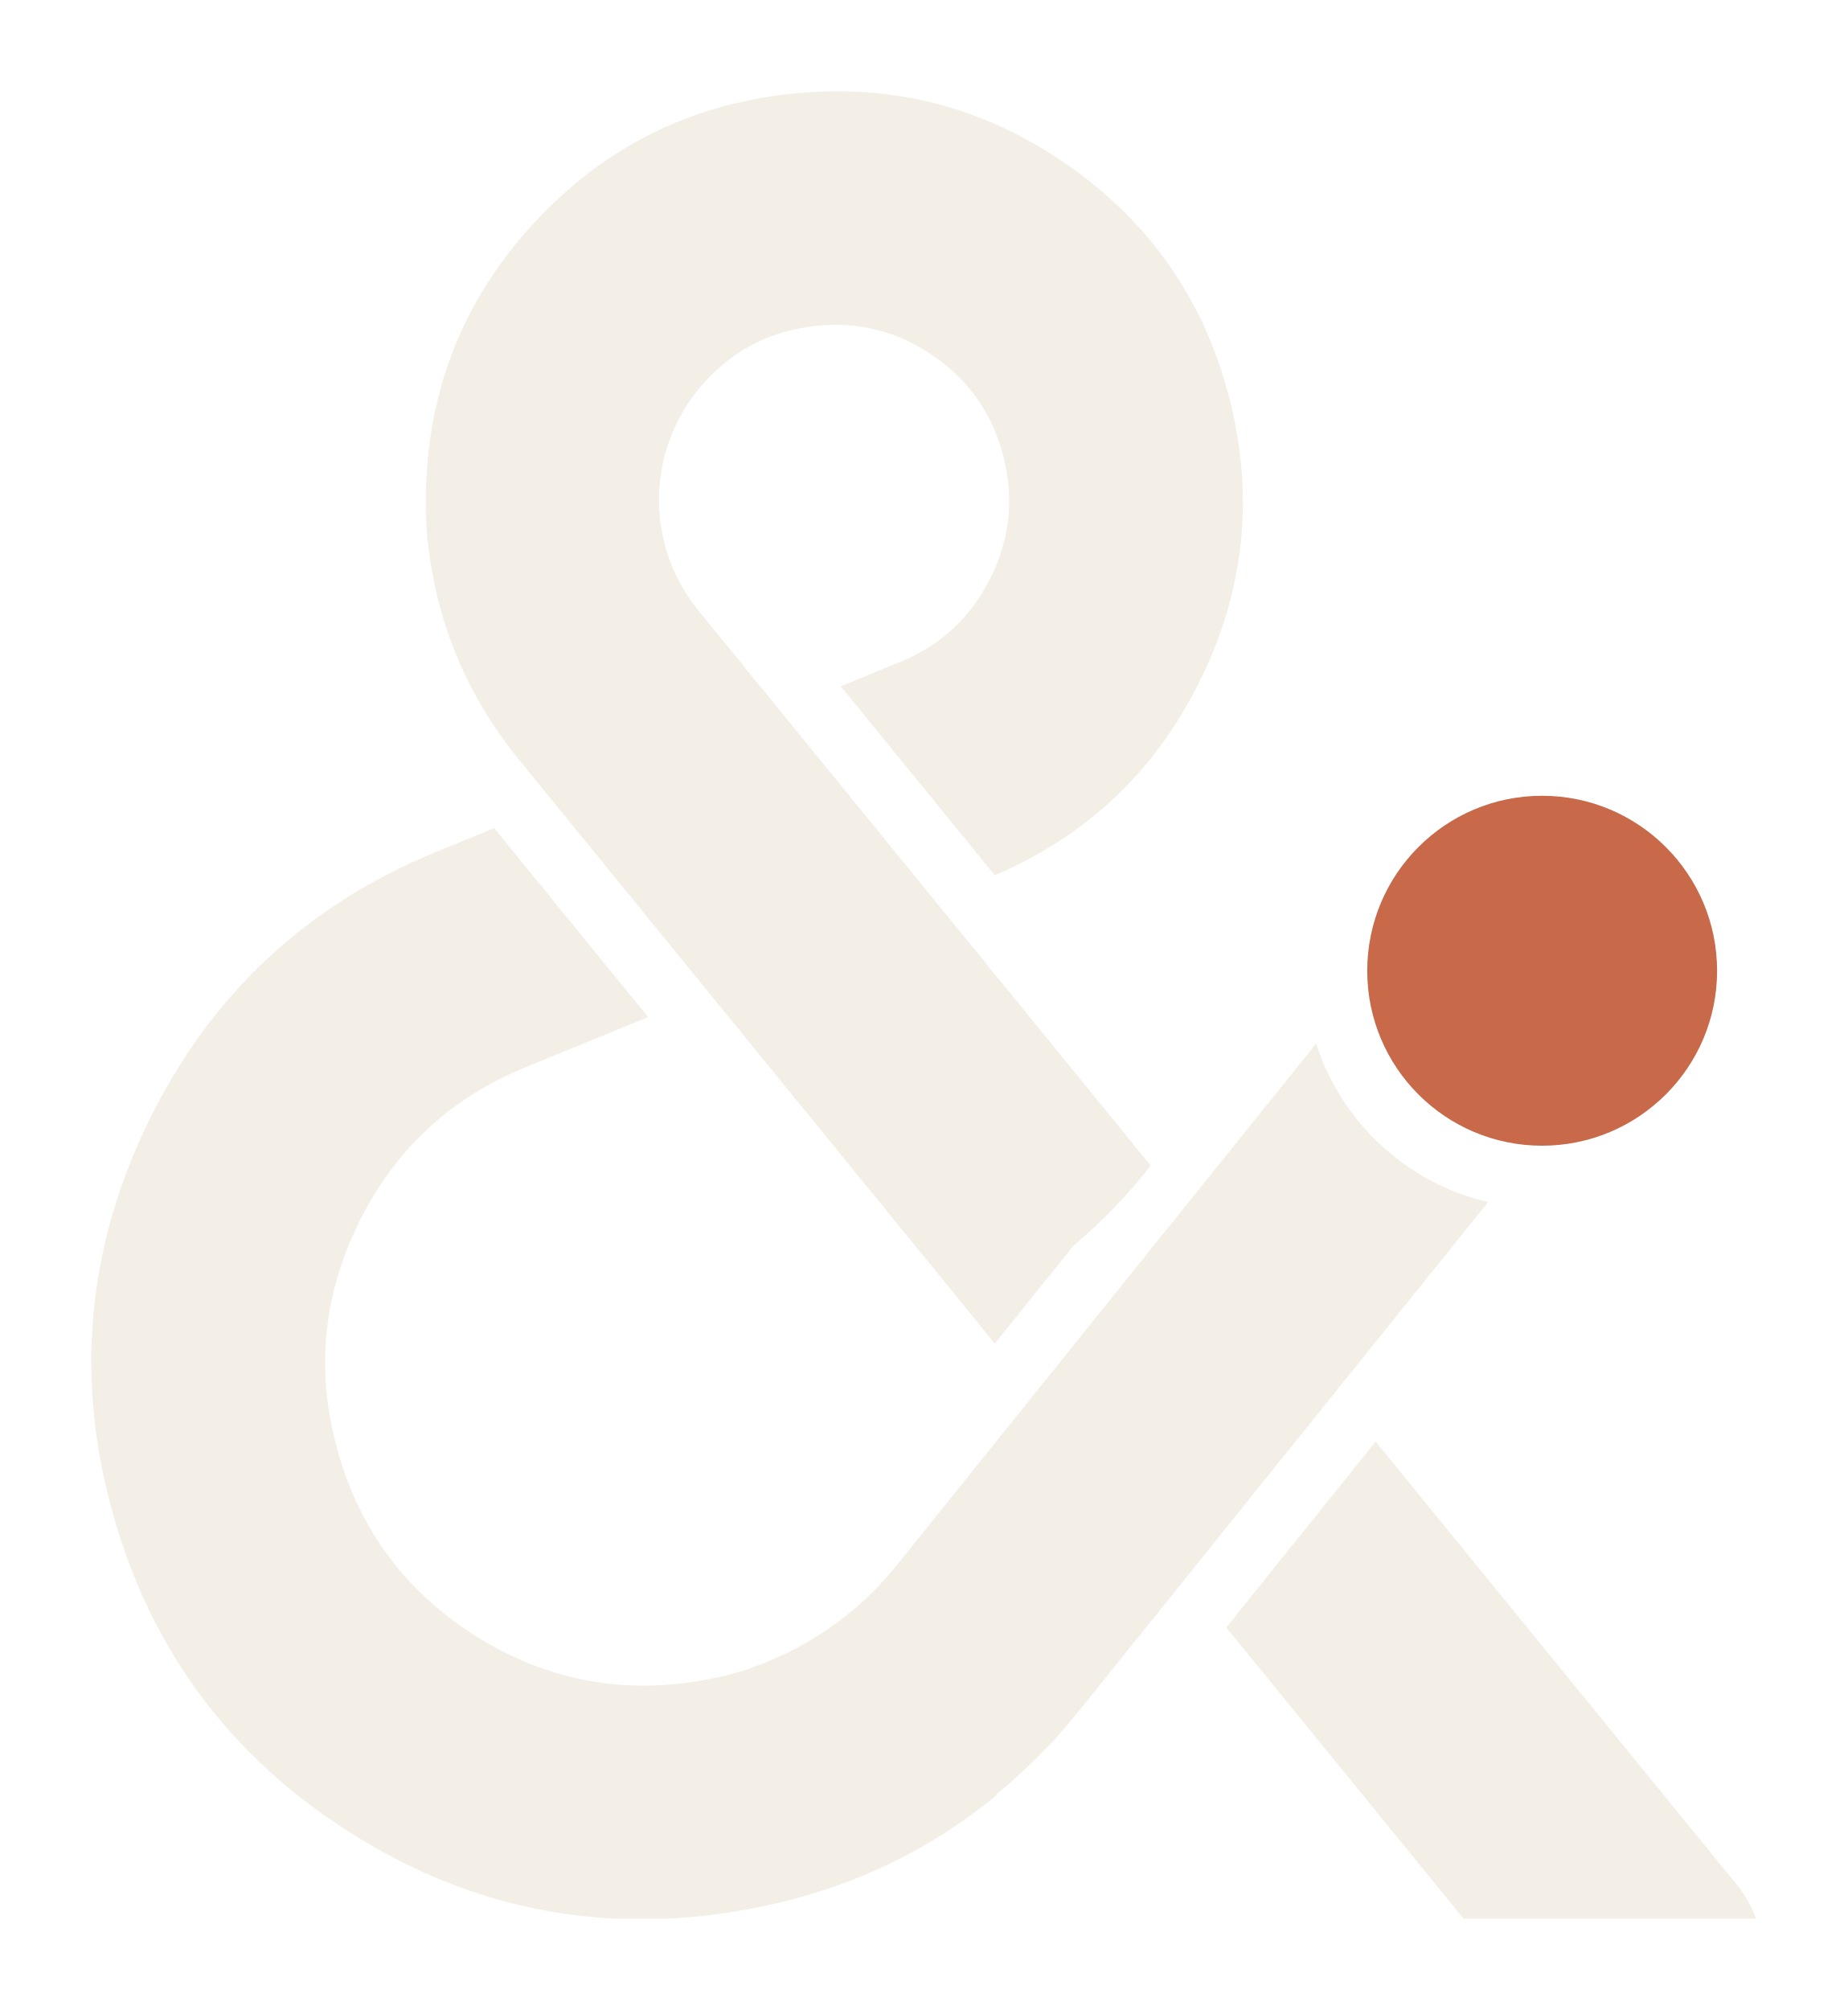
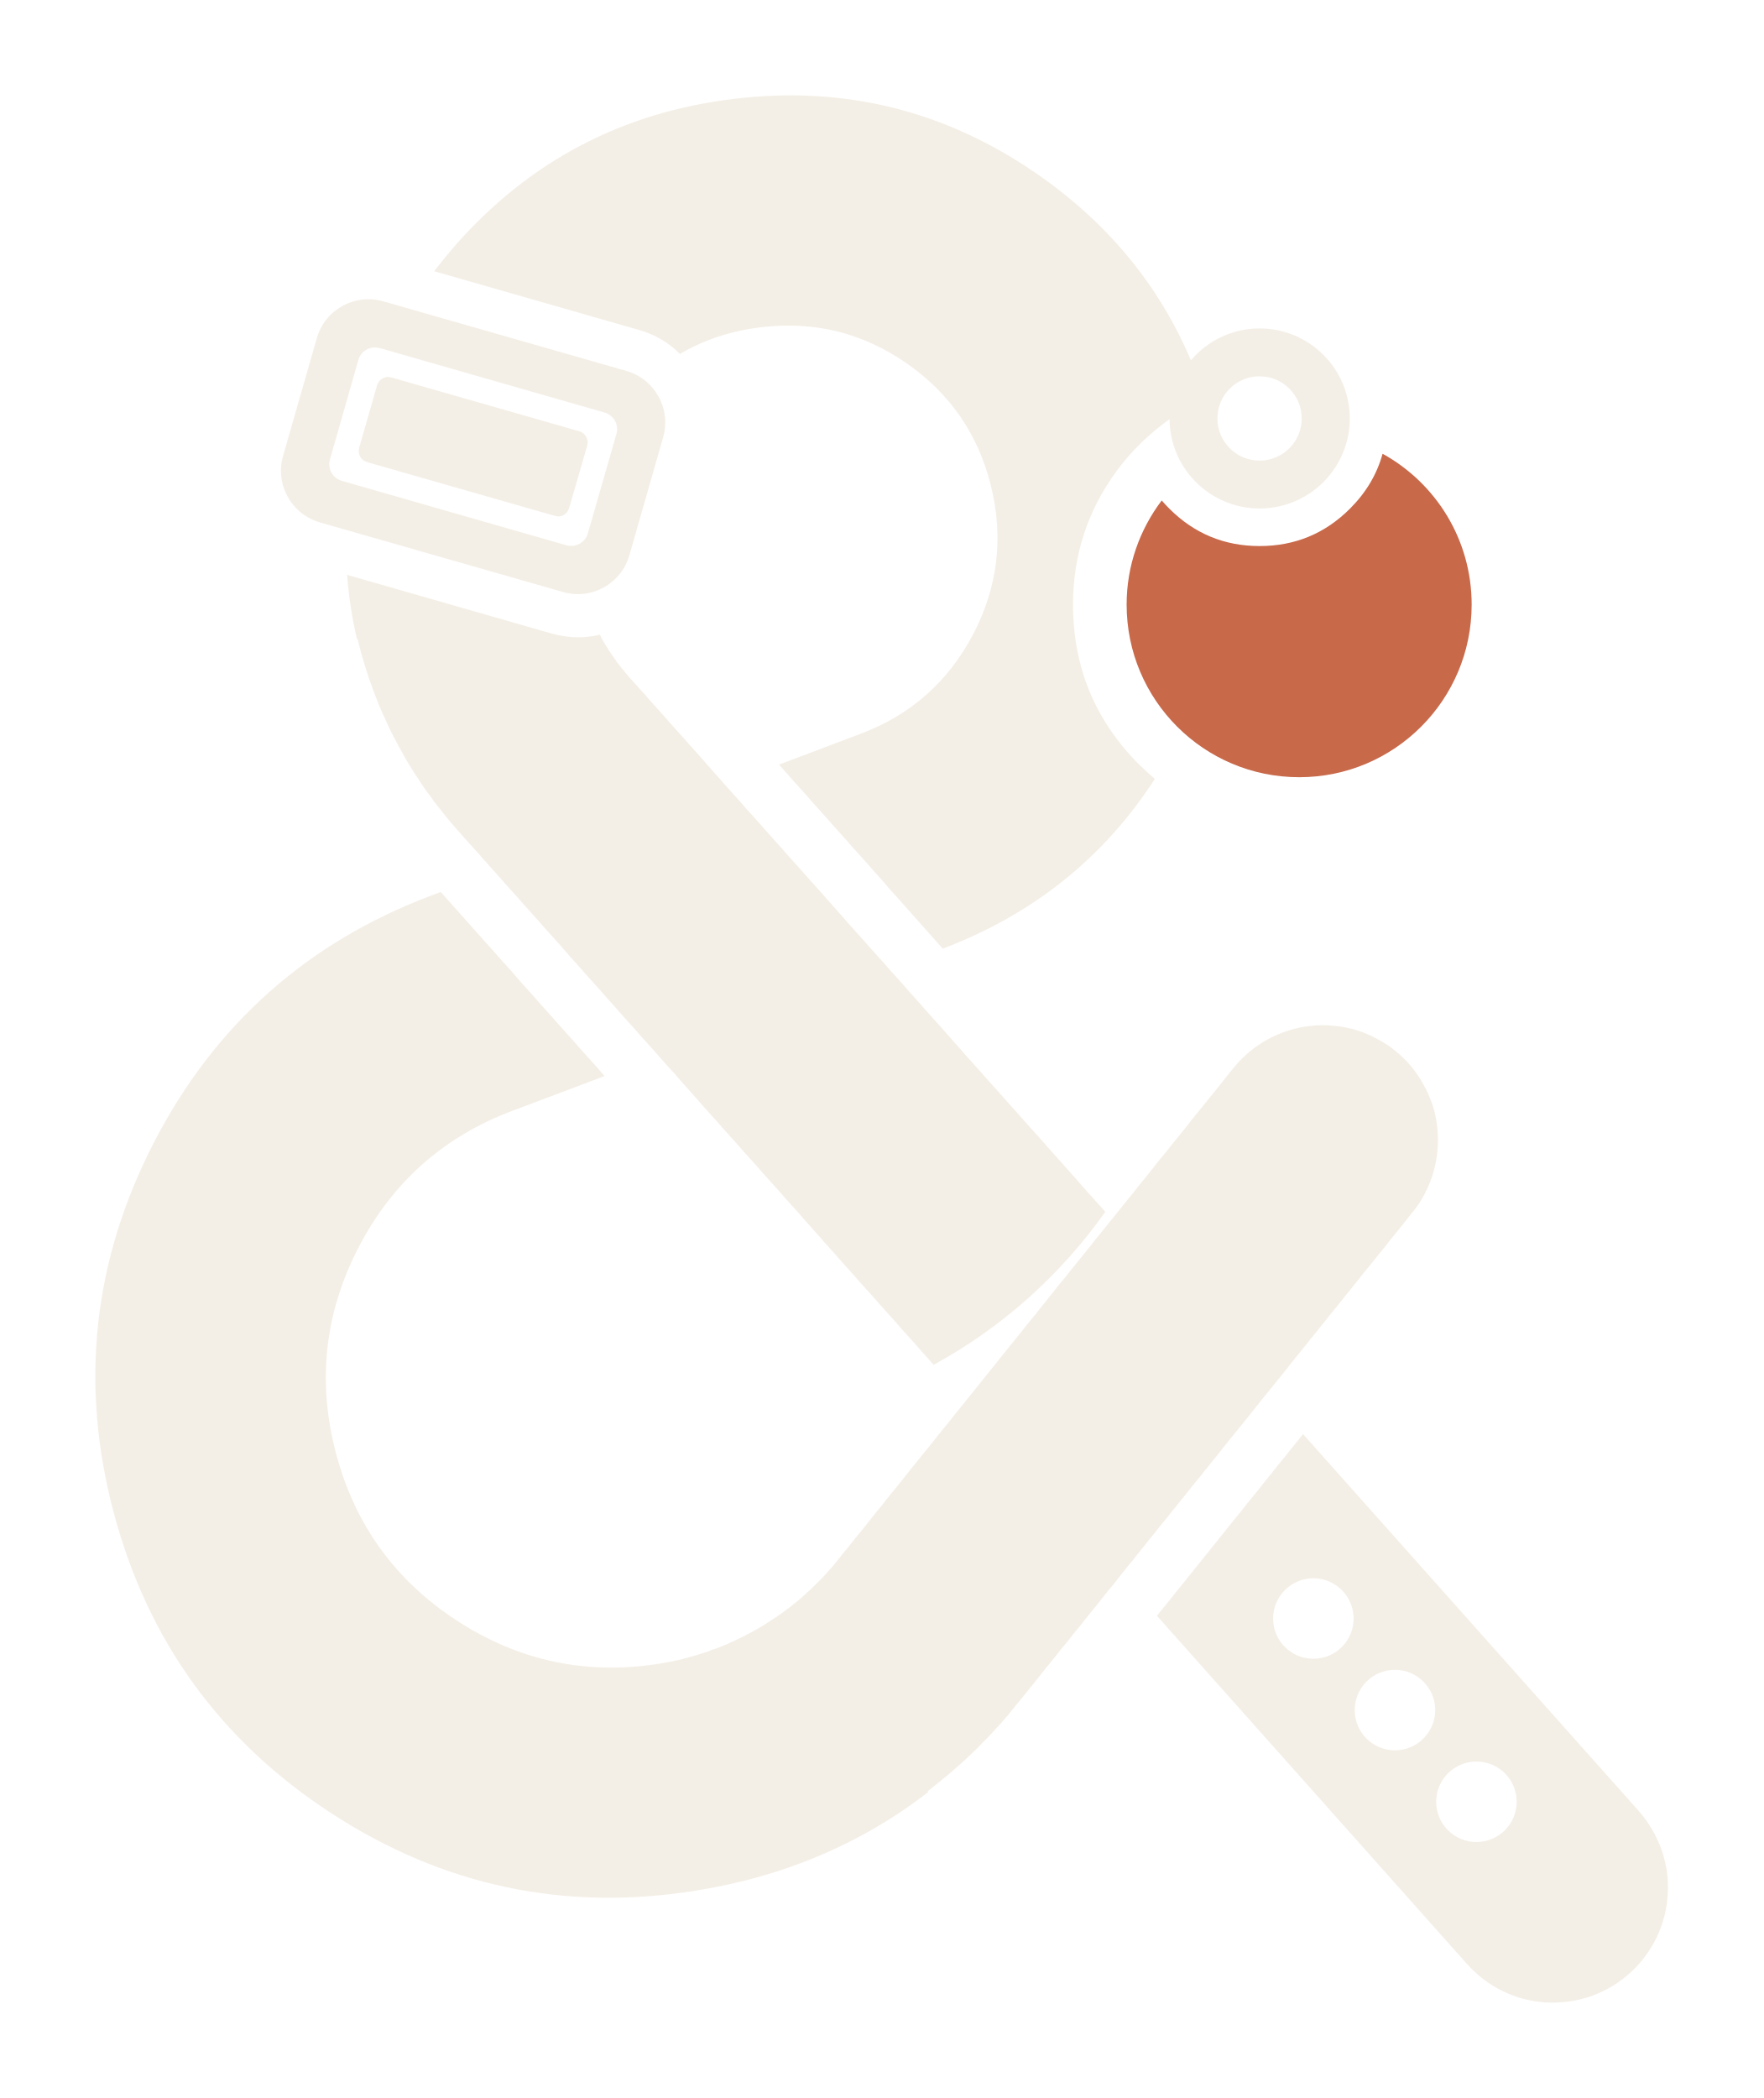
- <svg xmlns="http://www.w3.org/2000/svg" viewBox="-5.00 -5.00 101.12 110.00" role="img" aria-label="Coleira &amp; Passaporte">
-   <path fill="#F4EFE6" d="M49.61 93.19Q43.55 98.23 35.35 99.59Q33.42 99.91 31.55 100H28.66Q21 99.63 14.15 95.28Q4.37 89.08 1.21 77.95Q-1.95 66.81 3.12 56.4Q8.19 45.99 18.9 41.61L22.05 40.32L22.12 40.41L22.41 40.76L22.7 41.12L22.99 41.47L23.28 41.82L23.56 42.18L23.85 42.53L24.14 42.89L24.43 43.24L24.72 43.59L25.01 43.95L25.29 44.3L25.58 44.66L25.87 45.01L26.16 45.36L26.45 45.72L26.74 46.07L27.03 46.43L27.31 46.78L27.6 47.13L27.89 47.49L28.18 47.84L28.47 48.2L28.76 48.55L29.05 48.9L29.33 49.26L29.62 49.61L29.91 49.96L30.2 50.32L30.48 50.66L23.74 53.42Q17.54 55.96 14.6 61.99Q11.67 68.01 13.5 74.46Q15.33 80.91 20.99 84.5Q26.65 88.09 33.26 86.99Q34.77 86.74 36.16 86.28L36.15 86.26L36.2 86.24L36.4 86.17L36.6 86.1L36.8 86.02L37 85.94L37.19 85.86L37.39 85.78L37.58 85.69L37.78 85.6L37.97 85.51L38.16 85.42L38.35 85.32L38.54 85.23L38.73 85.13L38.91 85.02L39.1 84.92L39.28 84.81L39.46 84.7L39.64 84.59L39.82 84.48L40 84.37L40.18 84.25L40.36 84.13L40.53 84.01L40.7 83.88L40.87 83.76L41.04 83.63L41.21 83.5L41.38 83.37L41.54 83.23L41.71 83.1L41.87 82.96L42.03 82.82L42.19 82.68L42.35 82.53L42.5 82.38L42.65 82.24L42.81 82.09L42.96 81.93L43.11 81.78L43.25 81.62L43.4 81.46L43.54 81.3L43.68 81.14L43.82 80.98L43.96 80.81L44.1 80.65L44.36 80.32L44.65 79.96L44.93 79.61L45.22 79.25L45.51 78.89L46.37 77.82L46.65 77.47L46.94 77.11L47.23 76.75L47.51 76.39L47.8 76.04L48.09 75.68L48.37 75.32L48.95 74.61L49.24 74.25L49.52 73.9L49.81 73.54L50.1 73.18L50.67 72.47L50.96 72.11L51.24 71.76L51.53 71.4L52.68 69.97L52.97 69.62L53.25 69.26L54.11 68.19L54.4 67.83L54.69 67.48L54.97 67.12L55.26 66.76L55.83 66.05L56.12 65.69L56.41 65.33L57.27 64.26L57.56 63.91L57.84 63.55L58.13 63.19L58.7 62.48L58.99 62.12L59.28 61.77L59.85 61.05L60.14 60.7L60.42 60.34L60.71 59.98L61 59.63L61.29 59.27L61.57 58.91L61.86 58.56L62.15 58.2L62.43 57.84L62.72 57.49L63.01 57.13L63.29 56.77L63.58 56.42L63.87 56.06L64.15 55.7L64.44 55.35L64.73 54.99L65.02 54.63L65.3 54.28L65.59 53.92L65.88 53.56L66.16 53.2L66.45 52.85L66.74 52.49L67.02 52.13L67.04 52.11C68.43 56.42 72 59.75 76.45 60.78L76.4 60.85L76.11 61.21L75.83 61.56L75.54 61.92L75.25 62.28L74.97 62.63L74.68 62.99L74.39 63.35L74.11 63.7L73.82 64.06L73.53 64.42L73.24 64.77L72.96 65.13L72.67 65.49L72.38 65.84L72.1 66.2L71.81 66.56L71.52 66.92L71.24 67.27L70.95 67.63L70.66 67.99L70.38 68.34L70.09 68.7L69.23 69.77L68.94 70.13L68.65 70.48L68.08 71.2L67.79 71.55L67.51 71.91L67.22 72.27L66.36 73.34L66.07 73.69L65.79 74.05L65.21 74.76L64.92 75.12L64.64 75.48L64.35 75.83L64.06 76.19L63.2 77.26L62.92 77.62L62.63 77.98L61.48 79.4L61.19 79.76L60.91 80.12L60.62 80.47L60.05 81.19L59.76 81.54L59.47 81.9L59.19 82.26L58.9 82.61L58.33 83.33L58.04 83.68L57.75 84.04L57.47 84.4L57.18 84.75L56.89 85.11L56.6 85.47L56.32 85.82L55.46 86.89L55.17 87.25L54.88 87.61L54.6 87.96L54.31 88.32L54 88.71L53.76 89L53.52 89.28L53.28 89.56L53.04 89.84L52.79 90.12L52.54 90.39L52.28 90.66L52.02 90.93L51.76 91.19L51.5 91.45L51.23 91.7L50.96 91.95L50.69 92.2L50.42 92.45L50.14 92.69L49.86 92.93L49.57 93.16L49.56 93.17Q49.58 93.18 49.61 93.19ZM18.4 24.65Q18.27 23.18 18.32 21.66Q18.58 13.31 24.25 7.18Q29.93 1.05 38.23 0.14Q46.53 -0.76 53.4 4Q60.26 8.77 62.31 16.86Q64.36 24.96 60.6 32.42Q56.93 39.71 49.45 42.9L49.44 42.88L49.15 42.53L48.86 42.18L48.57 41.82L48.28 41.47L48 41.11L47.71 40.76L47.42 40.41L47.13 40.05L46.84 39.7L46.55 39.34L45.98 38.64L45.69 38.28L45.4 37.93L45.11 37.57L44.82 37.22L44.53 36.87L44.24 36.51L43.96 36.16L43.67 35.8L43.38 35.45L43.09 35.1L42.8 34.74L42.51 34.39L42.23 34.04L41.94 33.68L41.65 33.33L41.36 32.97L41.07 32.62L41.02 32.56L44.28 31.22Q47.59 29.87 49.2 26.67Q50.81 23.47 49.93 20Q49.05 16.53 46.11 14.49Q43.17 12.45 39.61 12.84Q36.05 13.23 33.62 15.85Q33.59 15.89 33.55 15.93L33.49 16L33.42 16.08L33.34 16.17L33.27 16.26L33.2 16.35L33.12 16.44L33.05 16.53L32.98 16.62L32.92 16.71L32.85 16.8L32.78 16.9L32.72 16.99L32.66 17.08L32.59 17.18L32.53 17.28L32.47 17.37L32.41 17.47L32.36 17.57L32.3 17.67L32.25 17.77L32.19 17.87L32.14 17.97L32.09 18.07L32.04 18.17L31.99 18.27L31.94 18.38L31.89 18.48L31.85 18.59L31.8 18.69L31.76 18.8L31.72 18.9L31.68 19.01L31.64 19.11L31.6 19.22L31.57 19.33L31.53 19.44L31.5 19.55L31.46 19.65L31.43 19.76L31.4 19.87L31.37 19.98L31.34 20.09L31.32 20.2L31.29 20.32L31.27 20.43L31.25 20.54L31.23 20.65L31.21 20.76L31.19 20.88L31.17 20.99L31.16 21.1L31.14 21.22L31.13 21.33L31.12 21.44L31.11 21.56L31.1 21.67L31.09 21.79L31.08 21.9L31.08 22.02L31.08 22.13L31.07 22.25L31.07 22.36L31.07 22.48L31.08 22.59L31.08 22.71L31.08 22.82L31.09 22.94L31.1 23.05L31.11 23.17L31.12 23.28L31.13 23.39L31.14 23.51L31.16 23.62L31.17 23.73L31.19 23.85L31.21 23.96L31.23 24.07L31.25 24.18L31.27 24.3L31.29 24.41L31.32 24.52L31.35 24.63L31.37 24.74L31.4 24.85L31.43 24.96L31.46 25.07L31.5 25.18L31.53 25.28L31.57 25.39L31.6 25.5L31.64 25.61L31.68 25.71L31.72 25.82L31.76 25.93L31.8 26.03L31.85 26.14L31.89 26.24L31.94 26.34L31.99 26.45L32.04 26.55L32.09 26.65L32.14 26.75L32.19 26.85L32.25 26.95L32.3 27.05L32.36 27.15L32.42 27.25L32.48 27.35L32.54 27.45L32.6 27.54L32.66 27.64L32.72 27.73L32.79 27.83L32.85 27.92L32.92 28.02L32.99 28.11L33.06 28.2L33.13 28.29L33.23 28.41L33.52 28.76L33.8 29.12L34.09 29.47L34.38 29.83L34.67 30.18L34.96 30.53L35.25 30.89L35.54 31.24L35.82 31.6L36.11 31.95L36.4 32.3L36.69 32.66L36.98 33.01L37.27 33.36L37.55 33.72L37.84 34.07L38.13 34.43L38.42 34.78L38.71 35.13L39 35.49L39.29 35.84L39.57 36.2L39.86 36.55L40.15 36.9L40.44 37.26L40.73 37.61L41.02 37.97L41.31 38.32L41.59 38.67L41.88 39.03L42.17 39.38L42.46 39.74L42.75 40.09L43.04 40.44L43.32 40.8L43.9 41.51L44.19 41.86L44.48 42.21L44.77 42.57L45.06 42.92L45.34 43.27L45.63 43.63L45.92 43.98L46.21 44.34L46.5 44.69L46.79 45.04L47.08 45.4L47.36 45.75L47.65 46.11L47.94 46.46L48.23 46.81L48.52 47.17L48.81 47.52L49.09 47.88L49.38 48.23L49.67 48.58L49.96 48.94L50.25 49.29L50.54 49.65L50.83 50L51.11 50.35L51.4 50.71L51.69 51.06L52.27 51.77L52.56 52.12L52.85 52.48L53.42 53.18L53.71 53.54L54 53.89L54.29 54.25L54.58 54.6L54.86 54.95L55.15 55.31L55.44 55.66L55.49 55.72L55.73 56.02L56.02 56.37L56.31 56.72L56.6 57.08L56.88 57.43L57.17 57.79L57.46 58.14L57.63 58.35L57.75 58.49L57.99 58.78C56.74 60.39 55.32 61.87 53.76 63.17L53.74 63.19L53.46 63.55L53.17 63.91L52.6 64.62L52.31 64.98L52.02 65.33L51.73 65.69L51.45 66.05L50.59 67.12L50.3 67.47L50.01 67.83L49.45 68.53L48.09 66.85L47.85 66.56L47.56 66.21L47.28 65.85L46.99 65.5L46.7 65.15L46.41 64.79L46.12 64.44L45.83 64.08L45.59 63.79L45.54 63.73L45.26 63.38L44.97 63.02L44.68 62.67L44.39 62.31L44.1 61.96L43.81 61.61L43.53 61.25L42.95 60.54L42.66 60.19L42.37 59.84L41.79 59.13L41.51 58.78L41.22 58.42L40.93 58.07L40.64 57.71L40.35 57.36L40.06 57.01L39.77 56.65L39.49 56.3L39.2 55.94L38.91 55.59L38.62 55.24L38.33 54.88L38.04 54.53L37.75 54.17L37.47 53.82L37.18 53.47L36.89 53.11L36.6 52.76L36.31 52.4L36.02 52.05L35.74 51.7L35.45 51.34L35.16 50.99L34.87 50.63L34.58 50.28L34.29 49.93L34 49.57L33.43 48.87L33.14 48.51L32.85 48.16L32.56 47.8L32.27 47.45L31.98 47.1L31.7 46.74L31.41 46.39L31.12 46.03L30.83 45.68L30.54 45.33L30.25 44.97L29.97 44.62L29.68 44.26L29.39 43.91L29.1 43.56L28.81 43.2L28.52 42.85L28.23 42.49L27.95 42.14L27.66 41.79L27.37 41.43L27.08 41.08L26.79 40.73L26.5 40.37L26.21 40.02L25.93 39.66L25.64 39.31L25.35 38.96L25.06 38.6L24.77 38.25L24.48 37.89L24.2 37.54L23.91 37.19L23.62 36.83L23.33 36.48L23.18 36.3L23.02 36.09L22.85 35.87L22.69 35.66L22.54 35.44L22.38 35.23L22.23 35.01L22.08 34.78L21.93 34.56L21.79 34.34L21.64 34.11L21.5 33.88L21.37 33.65L21.24 33.42L21.1 33.19L20.98 32.96L20.85 32.72L20.73 32.49L20.61 32.25L20.5 32.01L20.38 31.77L20.27 31.53L20.16 31.29L20.06 31.04L19.96 30.8L19.86 30.55L19.76 30.3L19.67 30.06L19.58 29.81L19.49 29.56L19.41 29.3L19.33 29.05L19.25 28.8L19.18 28.54L19.11 28.29L19.04 28.03L18.97 27.78L18.91 27.52L18.85 27.26L18.79 27L18.74 26.74L18.69 26.48L18.64 26.22L18.6 25.96L18.55 25.69L18.52 25.43L18.48 25.17L18.45 24.9L18.42 24.64L18.42 24.63ZM91.12 100H75.11L62.12 84.06L62.14 84.04L62.43 83.69L62.71 83.33L63.29 82.62L63.57 82.26L63.86 81.9L64.15 81.55L65.29 80.12L65.58 79.76L65.87 79.41L66.73 78.33L67.02 77.98L67.3 77.62L67.59 77.26L67.88 76.91L68.45 76.19L68.74 75.84L69.02 75.48L69.89 74.41L70.17 74.05L70.3 73.89L90.06 98.13Q90.46 98.62 90.75 99.18Q90.97 99.58 91.12 100Z" />
-   <path fill="#C8694A" d="M88.99 48.13C88.99 53.41 84.7 57.7 79.41 57.7C74.12 57.7 69.84 53.41 69.84 48.13C69.84 42.84 74.12 38.55 79.41 38.55C84.7 38.55 88.99 42.84 88.99 48.13Z" />
+ <svg xmlns="http://www.w3.org/2000/svg" viewBox="-5.00 -5.00 92.45 110.00" role="img" aria-label="Coleira &amp; Passaporte">
+   <path fill="#F4EFE6" d="M18.11 41.77 20.34 44.27 20.61 44.57 20.88 44.87 21.14 45.17 21.41 45.47 21.68 45.77 21.95 46.07 22.21 46.38 22.48 46.68 22.75 46.98 23.02 47.28 23.28 47.58 23.55 47.88 23.82 48.18 24.09 48.48 24.35 48.78 24.62 49.08 24.89 49.38 25.16 49.68 25.42 49.98 25.69 50.28 25.96 50.58 26.23 50.88 26.49 51.18 26.7 51.42 21.87 53.24Q16.44 55.28 13.78 60.44Q11.13 65.6 12.62 71.21Q14.11 76.82 18.97 79.98Q23.84 83.14 29.57 82.23Q30.21 82.12 30.82 81.98L30.82 81.97L30.88 81.96L31.06 81.91L31.24 81.86L31.41 81.81L31.59 81.76L31.77 81.7L31.94 81.65L32.12 81.59L32.29 81.52L32.46 81.46L32.64 81.4L32.81 81.33L32.98 81.26L33.15 81.19L33.31 81.11L33.48 81.04L33.65 80.96L33.81 80.88L33.98 80.8L34.14 80.71L34.3 80.63L34.47 80.54L34.63 80.45L34.79 80.36L34.94 80.27L35.1 80.17L35.26 80.07L35.41 79.97L35.56 79.87L35.72 79.77L35.87 79.66L36.02 79.56L36.16 79.45L36.31 79.34L36.46 79.23L36.6 79.11L36.75 79L36.89 78.88L37.03 78.76L37.17 78.64L37.3 78.51L37.44 78.39L37.57 78.26L37.71 78.13L37.84 78L37.97 77.87L38.1 77.74L38.23 77.6L38.35 77.47L38.47 77.33L38.6 77.19L38.72 77.05L38.84 76.9L38.95 76.76L39.18 76.47L39.44 76.16L39.69 75.84L39.94 75.53L40.2 75.22L40.95 74.27L41.21 73.96L41.46 73.64L41.71 73.33L41.97 73.01L42.22 72.7L42.47 72.39L42.72 72.07L43.23 71.44L43.48 71.13L43.74 70.81L43.99 70.5L44.24 70.18L44.75 69.56L45 69.24L45.25 68.93L45.51 68.61L46.52 67.35L46.77 67.04L47.02 66.73L47.78 65.78L48.03 65.47L48.29 65.15L48.54 64.84L48.79 64.52L49.3 63.9L49.55 63.58L49.8 63.27L50.56 62.32L50.82 62.01L51.07 61.69L51.32 61.38L51.83 60.75L52.08 60.44L52.33 60.12L53.09 59.18L53.35 58.86L53.6 58.55L53.85 58.24L54.1 57.92L54.36 57.61L54.61 57.29L54.86 56.98L55.12 56.66L55.37 56.35L55.62 56.03L55.87 55.72L56.13 55.41L56.38 55.09L56.63 54.78L56.89 54.46L57.14 54.15L57.39 53.83L57.64 53.52L57.9 53.2L58.15 52.89L58.4 52.58L58.66 52.26L58.91 51.95L59.16 51.63L59.41 51.32L59.67 51Q60.04 50.54 60.49 50.16Q60.95 49.78 61.47 49.49Q61.99 49.21 62.56 49.03Q63.12 48.85 63.71 48.79Q64.3 48.72 64.9 48.78Q65.49 48.83 66.06 48.99Q66.63 49.16 67.15 49.44Q67.68 49.71 68.14 50.08Q68.61 50.46 68.99 50.91Q69.37 51.37 69.65 51.89Q69.94 52.41 70.12 52.97Q70.3 53.54 70.36 54.13Q70.42 54.72 70.37 55.31Q70.32 55.9 70.15 56.47Q69.99 57.04 69.71 57.57Q69.44 58.1 69.06 58.56L68.81 58.87L68.56 59.19L68.31 59.5L68.05 59.82L67.8 60.13L67.55 60.45L67.29 60.76L67.04 61.08L66.79 61.39L66.53 61.7L66.28 62.02L66.03 62.33L65.78 62.65L65.52 62.96L65.27 63.28L65.02 63.59L64.76 63.91L64.51 64.22L64.26 64.53L64.01 64.85L63.75 65.16L63.5 65.48L63.25 65.79L62.99 66.11L62.74 66.42L62.49 66.74L61.73 67.68L61.48 67.99L61.22 68.31L60.72 68.94L60.47 69.25L60.21 69.57L59.96 69.88L59.2 70.82L58.95 71.14L58.7 71.45L58.19 72.08L57.94 72.4L57.68 72.71L57.43 73.02L57.18 73.34L56.42 74.28L56.17 74.6L55.91 74.91L54.9 76.17L54.65 76.48L54.4 76.8L54.14 77.11L53.64 77.74L53.39 78.06L53.13 78.37L52.88 78.68L52.63 79L52.12 79.63L51.87 79.94L51.62 80.26L51.36 80.57L51.11 80.89L50.86 81.2L50.6 81.51L50.35 81.83L49.59 82.77L49.34 83.09L49.09 83.4L48.83 83.72L48.58 84.03L48.3 84.37L48.09 84.63L47.88 84.89L47.66 85.14L47.44 85.4L47.21 85.64L46.99 85.89L46.76 86.13L46.52 86.37L46.29 86.61L46.05 86.84L45.81 87.07L45.57 87.3L45.32 87.52L45.07 87.74L44.82 87.96L44.57 88.17L44.31 88.38L44.05 88.59L43.79 88.8L43.63 88.92C43.65 88.93 43.66 88.94 43.68 88.95Q38.43 93.02 31.47 94.13Q21.16 95.78 12.4 90.09Q3.64 84.4 0.96 74.3Q-1.72 64.21 3.06 54.92Q7.84 45.64 17.62 41.95ZM44.43 44.74 42.11 42.13 41.84 41.83 41.57 41.53 41.31 41.22 41.04 40.92 40.77 40.62 40.51 40.32 40.24 40.02 39.97 39.72 39.7 39.42 39.44 39.12 39.17 38.82 38.9 38.52 38.63 38.22 38.37 37.92 38.1 37.62 37.83 37.32 37.56 37.02 37.3 36.72 37.03 36.42 36.76 36.12 36.49 35.82 36.23 35.52 35.96 35.22 35.84 35.09 40.13 33.47Q44.05 31.99 46.01 28.28Q47.96 24.57 46.96 20.49Q45.96 16.42 42.51 14.03Q39.06 11.65 34.89 12.16Q32.55 12.44 30.65 13.56Q29.77 12.66 28.47 12.29L17.76 9.22Q18.31 8.51 18.91 7.82Q24.72 1.25 33.43 0.19Q42.14 -0.88 49.36 4.11Q54.92 7.95 57.44 13.89C58.31 12.87 59.6 12.22 61.04 12.22C63.65 12.22 65.77 14.33 65.77 16.94C65.77 19.55 63.65 21.66 61.04 21.66C58.45 21.66 56.34 19.57 56.32 16.98C55.25 17.74 54.3 18.66 53.53 19.72Q51.27 22.81 51.26 26.67L51.26 26.7L51.26 26.73Q51.27 31.61 54.71 35.07Q54.72 35.08 54.73 35.09Q54.74 35.1 54.75 35.1Q55.14 35.49 55.55 35.84Q51.54 42.04 44.43 44.74ZM26.45 28.28 26.56 28.48 26.62 28.6 26.69 28.72 26.76 28.83 26.83 28.94 26.9 29.06 26.97 29.17 27.05 29.28 27.12 29.39 27.2 29.5 27.28 29.61 27.35 29.72 27.44 29.83 27.52 29.93 27.6 30.04 27.69 30.14 27.77 30.25 27.86 30.35 27.97 30.48 28.24 30.78 28.51 31.08 28.78 31.38 29.04 31.68 29.31 31.98 29.58 32.28 29.85 32.58 30.11 32.88 30.38 33.18 30.65 33.48 30.92 33.78 31.18 34.08 31.45 34.38 31.72 34.68 31.98 34.98 32.25 35.28 32.52 35.59 32.79 35.89 33.05 36.19 33.32 36.49 33.59 36.79 33.86 37.09 34.12 37.39 34.39 37.69 34.66 37.99 34.93 38.29 35.19 38.59 35.46 38.89 35.73 39.19 36 39.49 36.26 39.79 36.53 40.09 36.8 40.39 37.07 40.69 37.33 40.99 37.6 41.29 37.87 41.59 38.14 41.89 38.4 42.19 38.67 42.49 38.94 42.8 39.21 43.1 39.47 43.4 39.74 43.7 40.01 44 40.28 44.3 40.54 44.6 40.81 44.9 41.08 45.2 41.35 45.5 41.61 45.8 41.88 46.1 42.15 46.4 42.42 46.7 42.68 47 42.95 47.3 43.22 47.6 43.48 47.9 43.75 48.2 44.02 48.5 44.29 48.8 44.55 49.1 44.82 49.4 45.09 49.71 45.36 50.01 45.62 50.31 45.89 50.61 46.16 50.91 46.43 51.21 46.69 51.51 46.96 51.81 47.23 52.11 47.5 52.41 47.76 52.71 48.03 53.01 48.3 53.31 48.57 53.61 48.83 53.91 49.1 54.21 49.37 54.51 49.64 54.81 49.9 55.11 50.17 55.41 50.44 55.71 50.47 55.75 50.71 56.01 50.97 56.31 51.24 56.61 51.4 56.79 51.51 56.92 51.78 57.22 52.04 57.52 52.31 57.82 52.58 58.12 52.85 58.42 52.95 58.54C50.61 61.85 47.53 64.61 43.95 66.56L43.84 66.44L43.74 66.32L43.57 66.13L43.3 65.83L43.04 65.53L42.77 65.23L42.5 64.93L42.23 64.63L41.97 64.33L41.7 64.03L41.47 63.77L41.43 63.73L41.16 63.43L40.9 63.13L40.63 62.83L40.36 62.53L40.09 62.23L39.83 61.93L39.56 61.63L39.29 61.33L39.02 61.03L38.76 60.73L38.49 60.43L38.22 60.13L37.96 59.83L37.69 59.53L37.42 59.22L37.15 58.92L36.89 58.62L36.62 58.32L36.35 58.02L36.08 57.72L35.82 57.42L35.55 57.12L35.28 56.82L35.01 56.52L34.75 56.22L34.48 55.92L34.21 55.62L33.94 55.32L33.68 55.02L33.41 54.72L33.14 54.42L32.87 54.12L32.61 53.82L32.34 53.52L32.07 53.22L31.8 52.92L31.54 52.62L31.27 52.32L31 52.01L30.73 51.71L30.47 51.41L30.2 51.11L29.93 50.81L29.66 50.51L29.4 50.21L29.13 49.91L28.86 49.61L28.59 49.31L28.33 49.01L28.06 48.71L27.79 48.41L27.52 48.11L27.26 47.81L26.99 47.51L26.72 47.21L26.46 46.91L26.19 46.61L25.92 46.31L25.65 46.01L25.39 45.71L25.12 45.41L24.85 45.11L24.58 44.8L24.32 44.5L24.05 44.2L23.78 43.9L23.51 43.6L23.25 43.3L22.98 43L22.71 42.7L22.44 42.4L22.18 42.1L21.91 41.8L21.64 41.5L21.37 41.2L21.11 40.9L20.84 40.6L20.57 40.3L20.3 40L20.04 39.7L19.77 39.4L19.5 39.1L19.23 38.8L18.97 38.5L18.8 38.31L18.62 38.1L18.44 37.88L18.26 37.66L18.09 37.44L17.91 37.22L17.74 37L17.58 36.77L17.41 36.55L17.25 36.32L17.09 36.09L16.94 35.85L16.78 35.62L16.63 35.38L16.49 35.15L16.34 34.91L16.2 34.67L16.07 34.42L15.93 34.18L15.8 33.93L15.67 33.69L15.54 33.44L15.42 33.19L15.3 32.94L15.19 32.68L15.07 32.43L14.96 32.18L14.85 31.92L14.75 31.66L14.65 31.4L14.55 31.14L14.46 30.88L14.36 30.62L14.28 30.36L14.19 30.09L14.11 29.82L14.03 29.56L13.95 29.29L13.88 29.02L13.81 28.75L13.75 28.49Q13.73 28.51 13.72 28.53Q13.33 26.88 13.2 25.14L23.9 28.21Q25.21 28.58 26.45 28.28ZM71.92 97.98 55.66 79.72 55.83 79.5 56.34 78.88 56.59 78.56 56.84 78.25 57.1 77.93 58.11 76.67 58.36 76.36 58.61 76.05 59.37 75.1 59.62 74.79 59.88 74.47 60.13 74.16 60.38 73.84 60.89 73.22 61.14 72.9 61.39 72.59 62.15 71.64 62.41 71.33 62.66 71.01 62.91 70.7 63.32 70.19 80.93 89.96Q81.32 90.41 81.62 90.92Q81.92 91.43 82.12 91.99Q82.31 92.55 82.4 93.14Q82.48 93.73 82.44 94.32Q82.41 94.91 82.26 95.49Q82.11 96.06 81.85 96.6Q81.59 97.13 81.23 97.61Q80.88 98.08 80.43 98.47Q79.99 98.87 79.48 99.17Q78.96 99.47 78.4 99.67Q77.84 99.86 77.25 99.94Q76.67 100.02 76.07 99.99Q75.48 99.96 74.91 99.81Q74.33 99.66 73.8 99.4Q73.26 99.14 72.79 98.78Q72.32 98.42 71.92 97.98ZM11.77 22.39C10.28 21.96 9.41 20.4 9.84 18.91L11.61 12.73C12.04 11.23 13.6 10.37 15.1 10.8L27.85 14.45C29.34 14.88 30.2 16.44 29.77 17.93L28 24.11C27.57 25.61 26.02 26.47 24.52 26.04ZM12.92 20.21 24.7 23.59C25.18 23.72 25.68 23.45 25.82 22.97L27.32 17.75C27.46 17.27 27.18 16.77 26.7 16.63L14.91 13.25C14.43 13.12 13.93 13.39 13.79 13.87L12.3 19.09C12.16 19.57 12.44 20.07 12.92 20.21ZM14.25 19.23C13.92 19.14 13.74 18.8 13.83 18.48L14.77 15.2C14.87 14.88 15.2 14.69 15.52 14.79L25.37 17.61C25.69 17.7 25.88 18.04 25.79 18.36L24.84 21.64C24.75 21.96 24.42 22.15 24.1 22.05ZM63.25 16.94C63.25 15.72 62.26 14.73 61.04 14.73C59.82 14.73 58.83 15.72 58.83 16.94C58.83 18.16 59.82 19.15 61.04 19.15C62.26 19.15 63.25 18.16 63.25 16.94ZM65.97 79.86C65.97 78.7 65.03 77.75 63.86 77.75C62.7 77.75 61.75 78.7 61.75 79.86C61.75 81.03 62.7 81.97 63.86 81.97C65.03 81.97 65.97 81.03 65.97 79.86ZM70.25 84.66C70.25 83.5 69.3 82.55 68.14 82.55C66.97 82.55 66.03 83.5 66.03 84.66C66.03 85.83 66.97 86.77 68.14 86.77C69.3 86.77 70.25 85.83 70.25 84.66ZM74.52 89.47C74.52 88.3 73.58 87.36 72.41 87.36C71.25 87.36 70.3 88.3 70.3 89.47C70.3 90.63 71.25 91.58 72.41 91.58C73.58 91.58 74.52 90.63 74.52 89.47Z" />
+   <path fill="#C8694A" d="M72.16 26.7C72.16 31.7 68.11 35.75 63.12 35.75C58.12 35.75 54.07 31.7 54.07 26.7C54.07 24.65 54.76 22.76 55.91 21.24Q56.1 21.46 56.31 21.67Q58.27 23.63 61.04 23.63Q63.82 23.63 65.78 21.67Q67.05 20.4 67.49 18.79C70.28 20.33 72.16 23.29 72.16 26.7Z" />
</svg>
